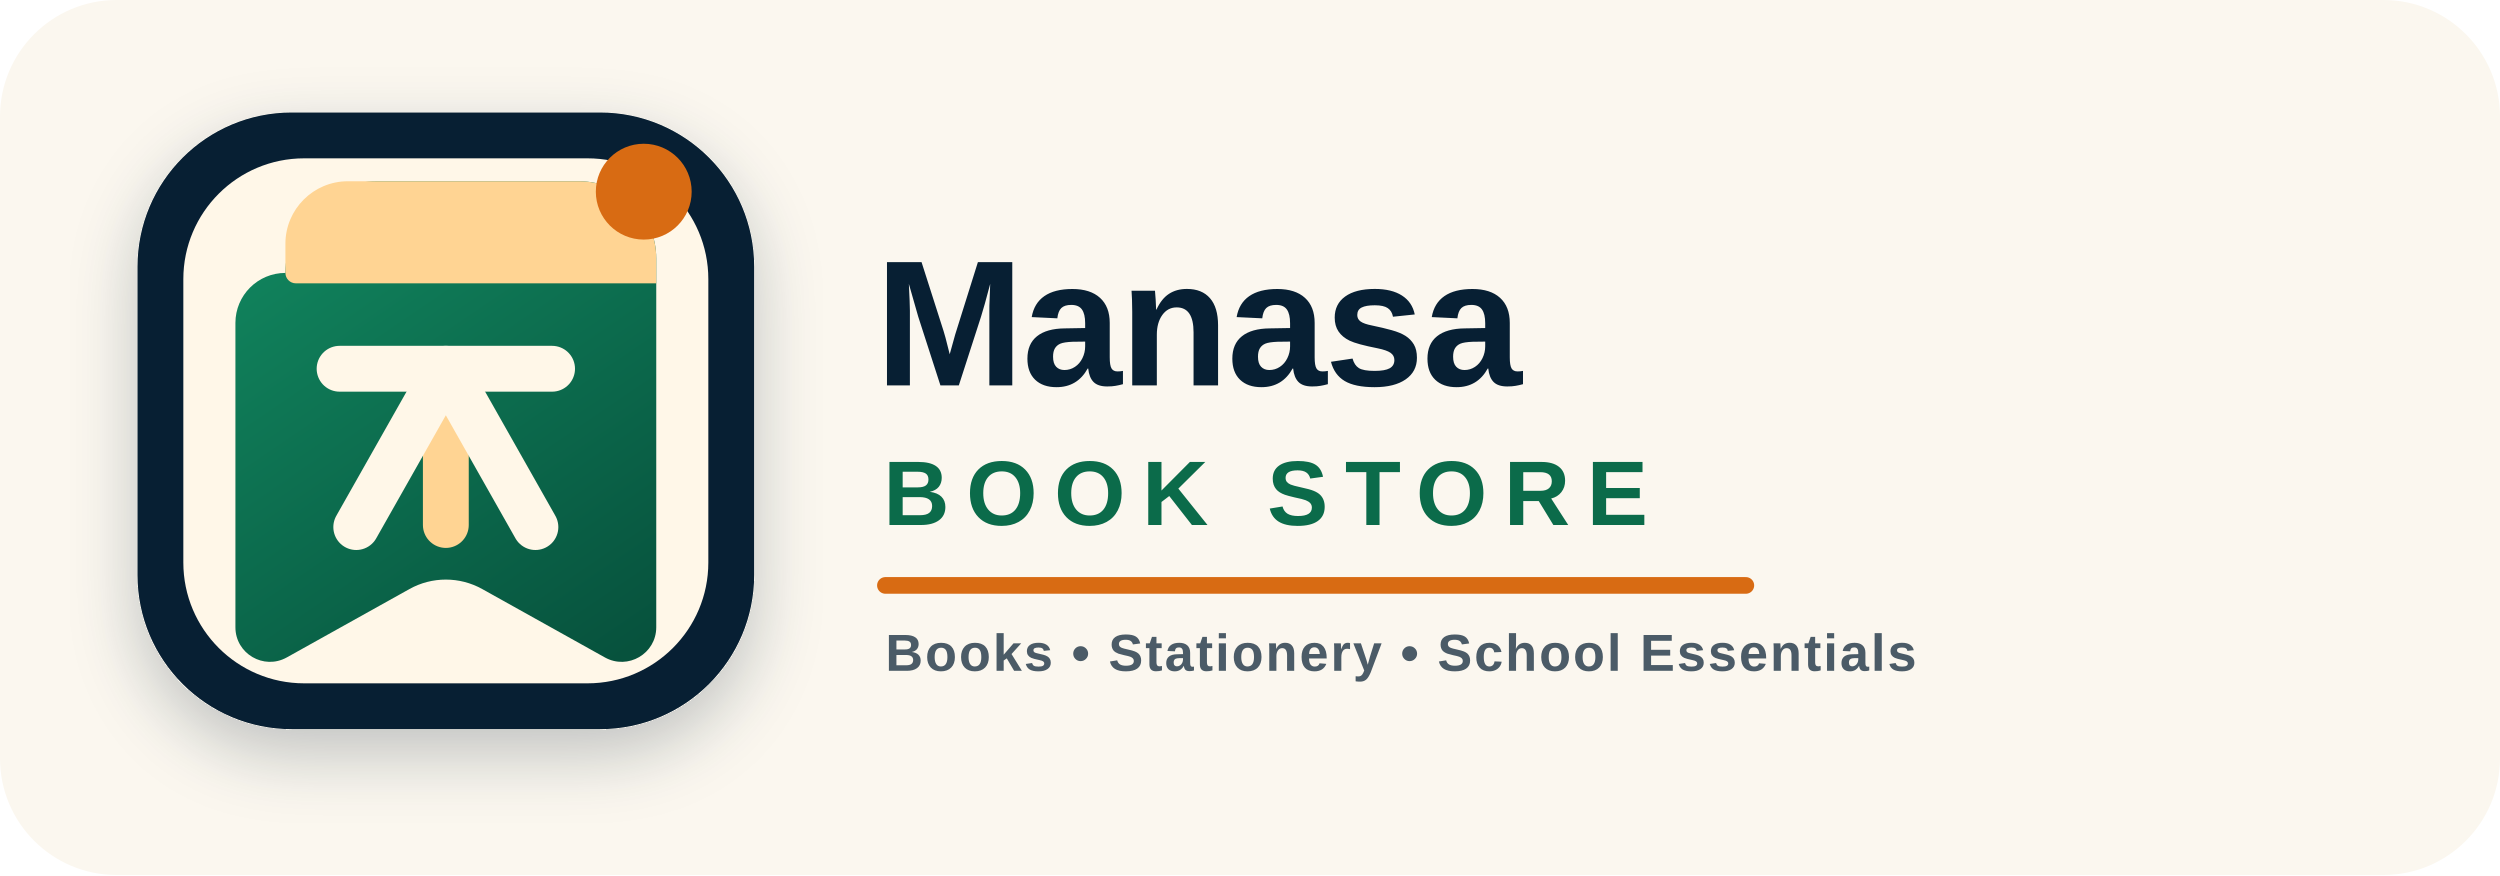
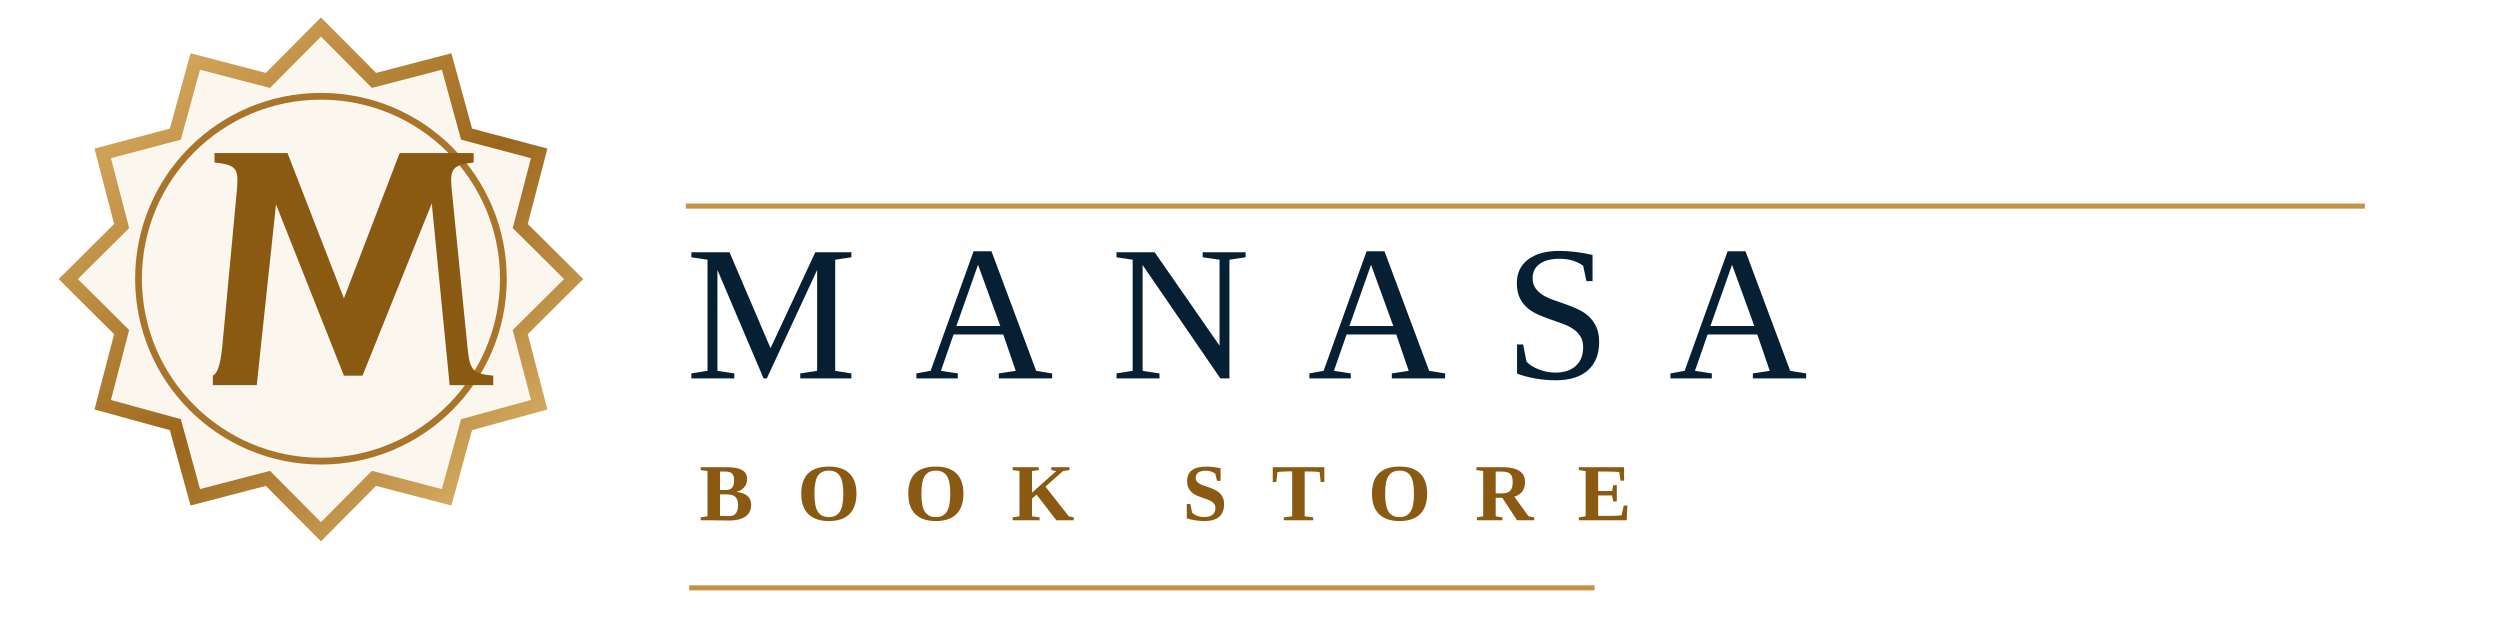
- <svg xmlns="http://www.w3.org/2000/svg" width="1200" height="420" viewBox="0 0 1200 420" fill="none">
+ <svg xmlns="http://www.w3.org/2000/svg" width="740" height="190" viewBox="0 0 740 190" fill="none">
  <defs>
-     <linearGradient id="page" x1="126" y1="78" x2="290" y2="310" gradientUnits="userSpaceOnUse">
-       <stop stop-color="#FFF9EC" />
-       <stop offset="1" stop-color="#FFE1A8" />
+     <linearGradient id="gold" x1="33" y1="30" x2="158" y2="164" gradientUnits="userSpaceOnUse">
+       <stop stop-color="#D6A95E" />
+       <stop offset="0.48" stop-color="#9B661B" />
+       <stop offset="1" stop-color="#E8C47B" />
    </linearGradient>
-     <linearGradient id="green" x1="128" y1="74" x2="294" y2="318" gradientUnits="userSpaceOnUse">
-       <stop stop-color="#128A61" />
-       <stop offset="1" stop-color="#07523D" />
-     </linearGradient>
-     <filter id="softShadow" x="34" y="25" width="361" height="370" filterUnits="userSpaceOnUse" color-interpolation-filters="sRGB">
-       <feFlood flood-opacity="0" result="BackgroundImageFix" />
-       <feColorMatrix in="SourceAlpha" type="matrix" values="0 0 0 0 0 0 0 0 0 0 0 0 0 0 0 0 0 0 127 0" result="hardAlpha" />
-       <feOffset dy="12" />
-       <feGaussianBlur stdDeviation="16" />
-       <feComposite in2="hardAlpha" operator="out" />
-       <feColorMatrix type="matrix" values="0 0 0 0 0.027 0 0 0 0 0.122 0 0 0 0 0.2 0 0 0 0.24 0" />
-       <feBlend mode="normal" in2="BackgroundImageFix" result="effect1_dropShadow_1_1" />
-       <feBlend mode="normal" in="SourceGraphic" in2="effect1_dropShadow_1_1" result="shape" />
-     </filter>
  </defs>
-   <rect width="1200" height="420" rx="56" fill="#FBF7EF" />
-   <g filter="url(#softShadow)">
-     <rect x="66" y="54" width="296" height="296" rx="74" fill="#071F33" />
-     <rect x="88" y="76" width="252" height="252" rx="58" fill="#FFF7E8" />
-     <path d="M137 131C137 106.699 156.699 87 181 87H278C298.435 87 315 103.565 315 124V301.1C315 313.744 301.396 321.732 290.353 315.574L231.446 282.728C220.618 276.692 207.382 276.692 196.554 282.728L137.647 315.574C126.604 321.732 113 313.744 113 301.1V155C113 141.745 123.745 131 137 131Z" fill="url(#green)" />
-     <path d="M137 131V117C137 100.431 150.431 87 167 87H278C298.435 87 315 103.565 315 124V136H142C139.239 136 137 133.761 137 131Z" fill="#FFD493" />
-     <path d="M163 177H265" stroke="#FFF7E8" stroke-width="22" stroke-linecap="round" />
-     <path d="M214 179V252" stroke="#FFD493" stroke-width="22" stroke-linecap="round" />
-     <path d="M171 253L214 177L257 253" stroke="#FFF7E8" stroke-width="22" stroke-linecap="round" stroke-linejoin="round" />
-     <circle cx="309" cy="92" r="23" fill="#D86B13" />
-   </g>
-   <g>
-     <text x="420" y="185" fill="#071F33" font-family="Arial, Helvetica, sans-serif" font-size="86" font-weight="900" letter-spacing="-1">Manasa</text>
-     <text x="424" y="252" fill="#0B6B4A" font-family="Arial, Helvetica, sans-serif" font-size="44" font-weight="900" letter-spacing="8">BOOK STORE</text>
-     <path d="M425 281H838" stroke="#D86B13" stroke-width="8" stroke-linecap="round" />
-     <text x="425" y="322" fill="#071F33" fill-opacity="0.72" font-family="Arial, Helvetica, sans-serif" font-size="25" font-weight="700" letter-spacing="1">Books • Stationery • School Essentials</text>
-   </g>
+   <path d="M95 8L110.7 23.8L132.2 18.2L138.1 39.7L159.6 45.4L154 66.9L169.8 82.6L154 98.3L159.6 119.8L138.1 125.7L132.2 147.2L110.7 141.6L95 157.4L79.3 141.6L57.8 147.2L51.9 125.7L30.4 119.8L36 98.3L20.2 82.6L36 66.9L30.4 45.4L51.9 39.7L57.8 18.2L79.3 23.8L95 8Z" fill="#FBF7EF" stroke="url(#gold)" stroke-width="4" />
+   <circle cx="95" cy="82.5" r="54" stroke="#A8752A" stroke-width="2" />
+   <path d="M63 114H76L81.7 60.5L101.8 111.2H107.3L127.8 60.2L133.1 114H146V111.2C139.9 110.6 139.1 109.7 138.4 103L133.7 56C133.1 49.9 134 48.8 140.2 48.1V45.3H118.3L101.8 88.3L85.1 45.3H63.5V48.1C70.1 48.8 70.7 49.9 70.1 56.5L65.8 102.5C65.1 109.3 64.1 110.5 63 111.2V114Z" fill="#8A5A12" />
+   <path d="M203 61H700" stroke="#C49345" stroke-width="1.5" />
+   <text x="203" y="112" fill="#071F33" font-family="Georgia, 'Times New Roman', serif" font-size="57" font-weight="500" letter-spacing="17">MANASA</text>
+   <text x="207" y="154" fill="#8A5A12" font-family="Georgia, 'Times New Roman', serif" font-size="24" font-weight="700" letter-spacing="13">BOOK STORE</text>
+   <path d="M204 174H472" stroke="#C49345" stroke-width="1.5" />
</svg>
